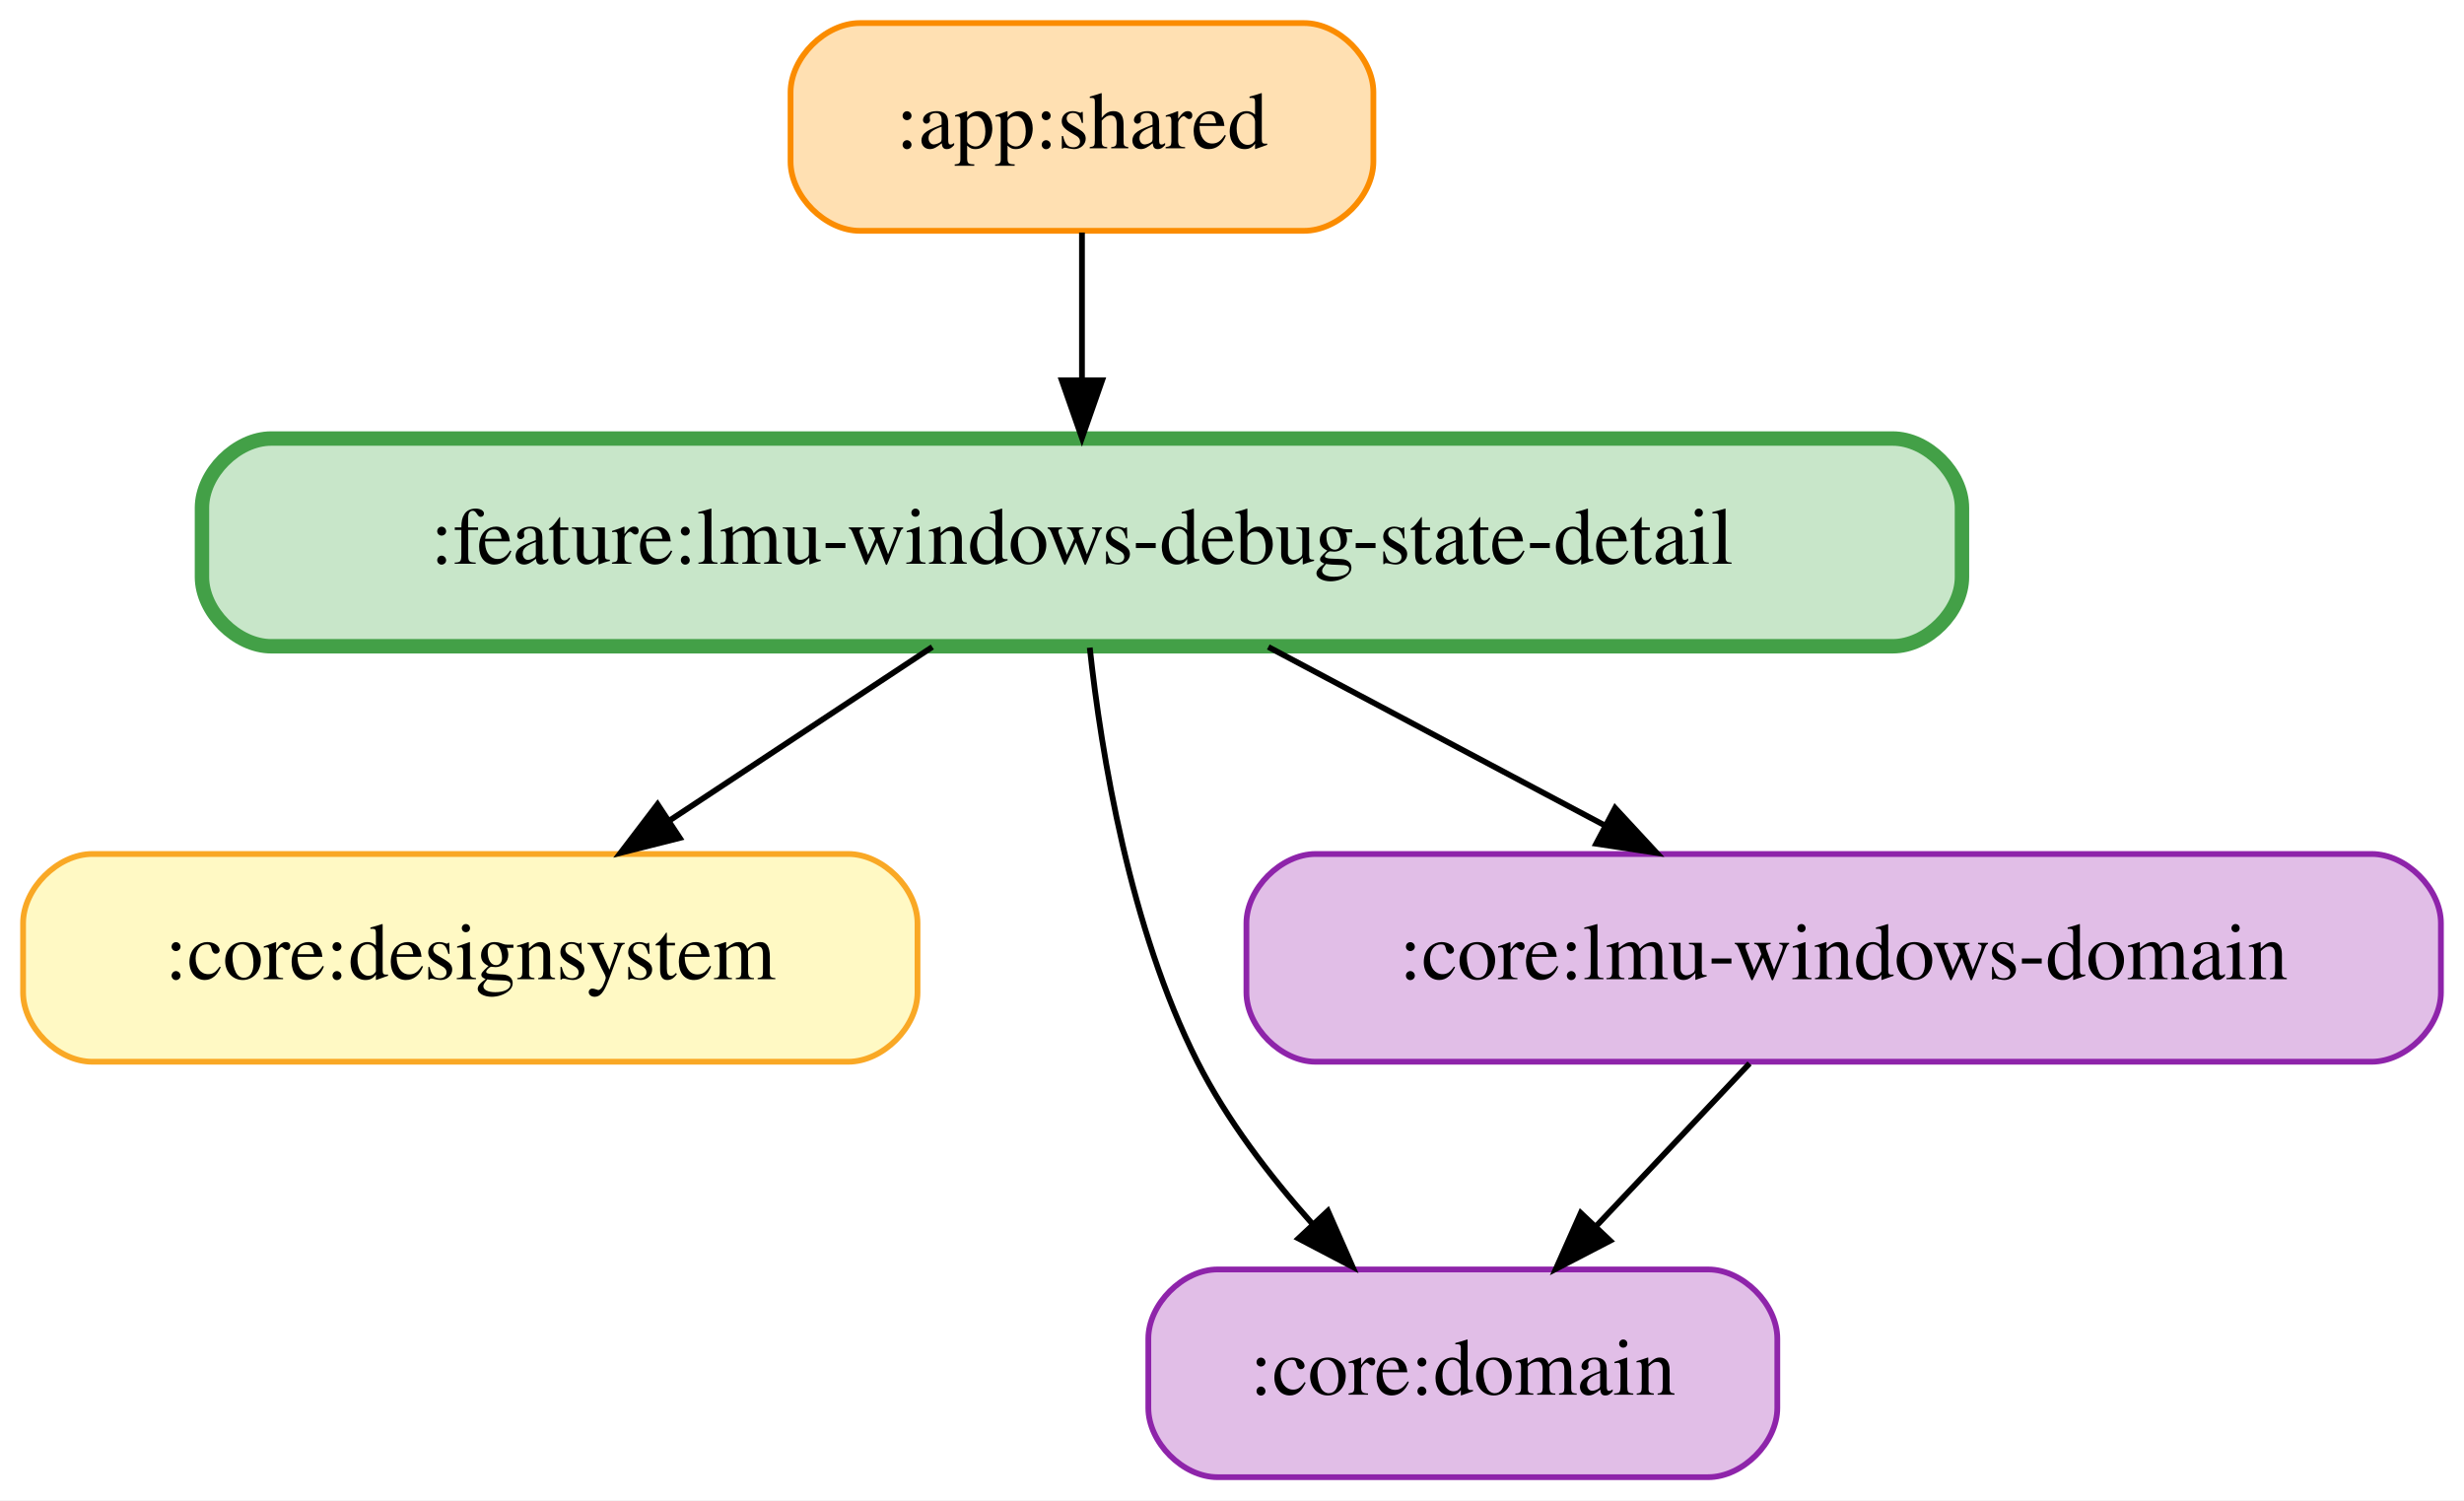
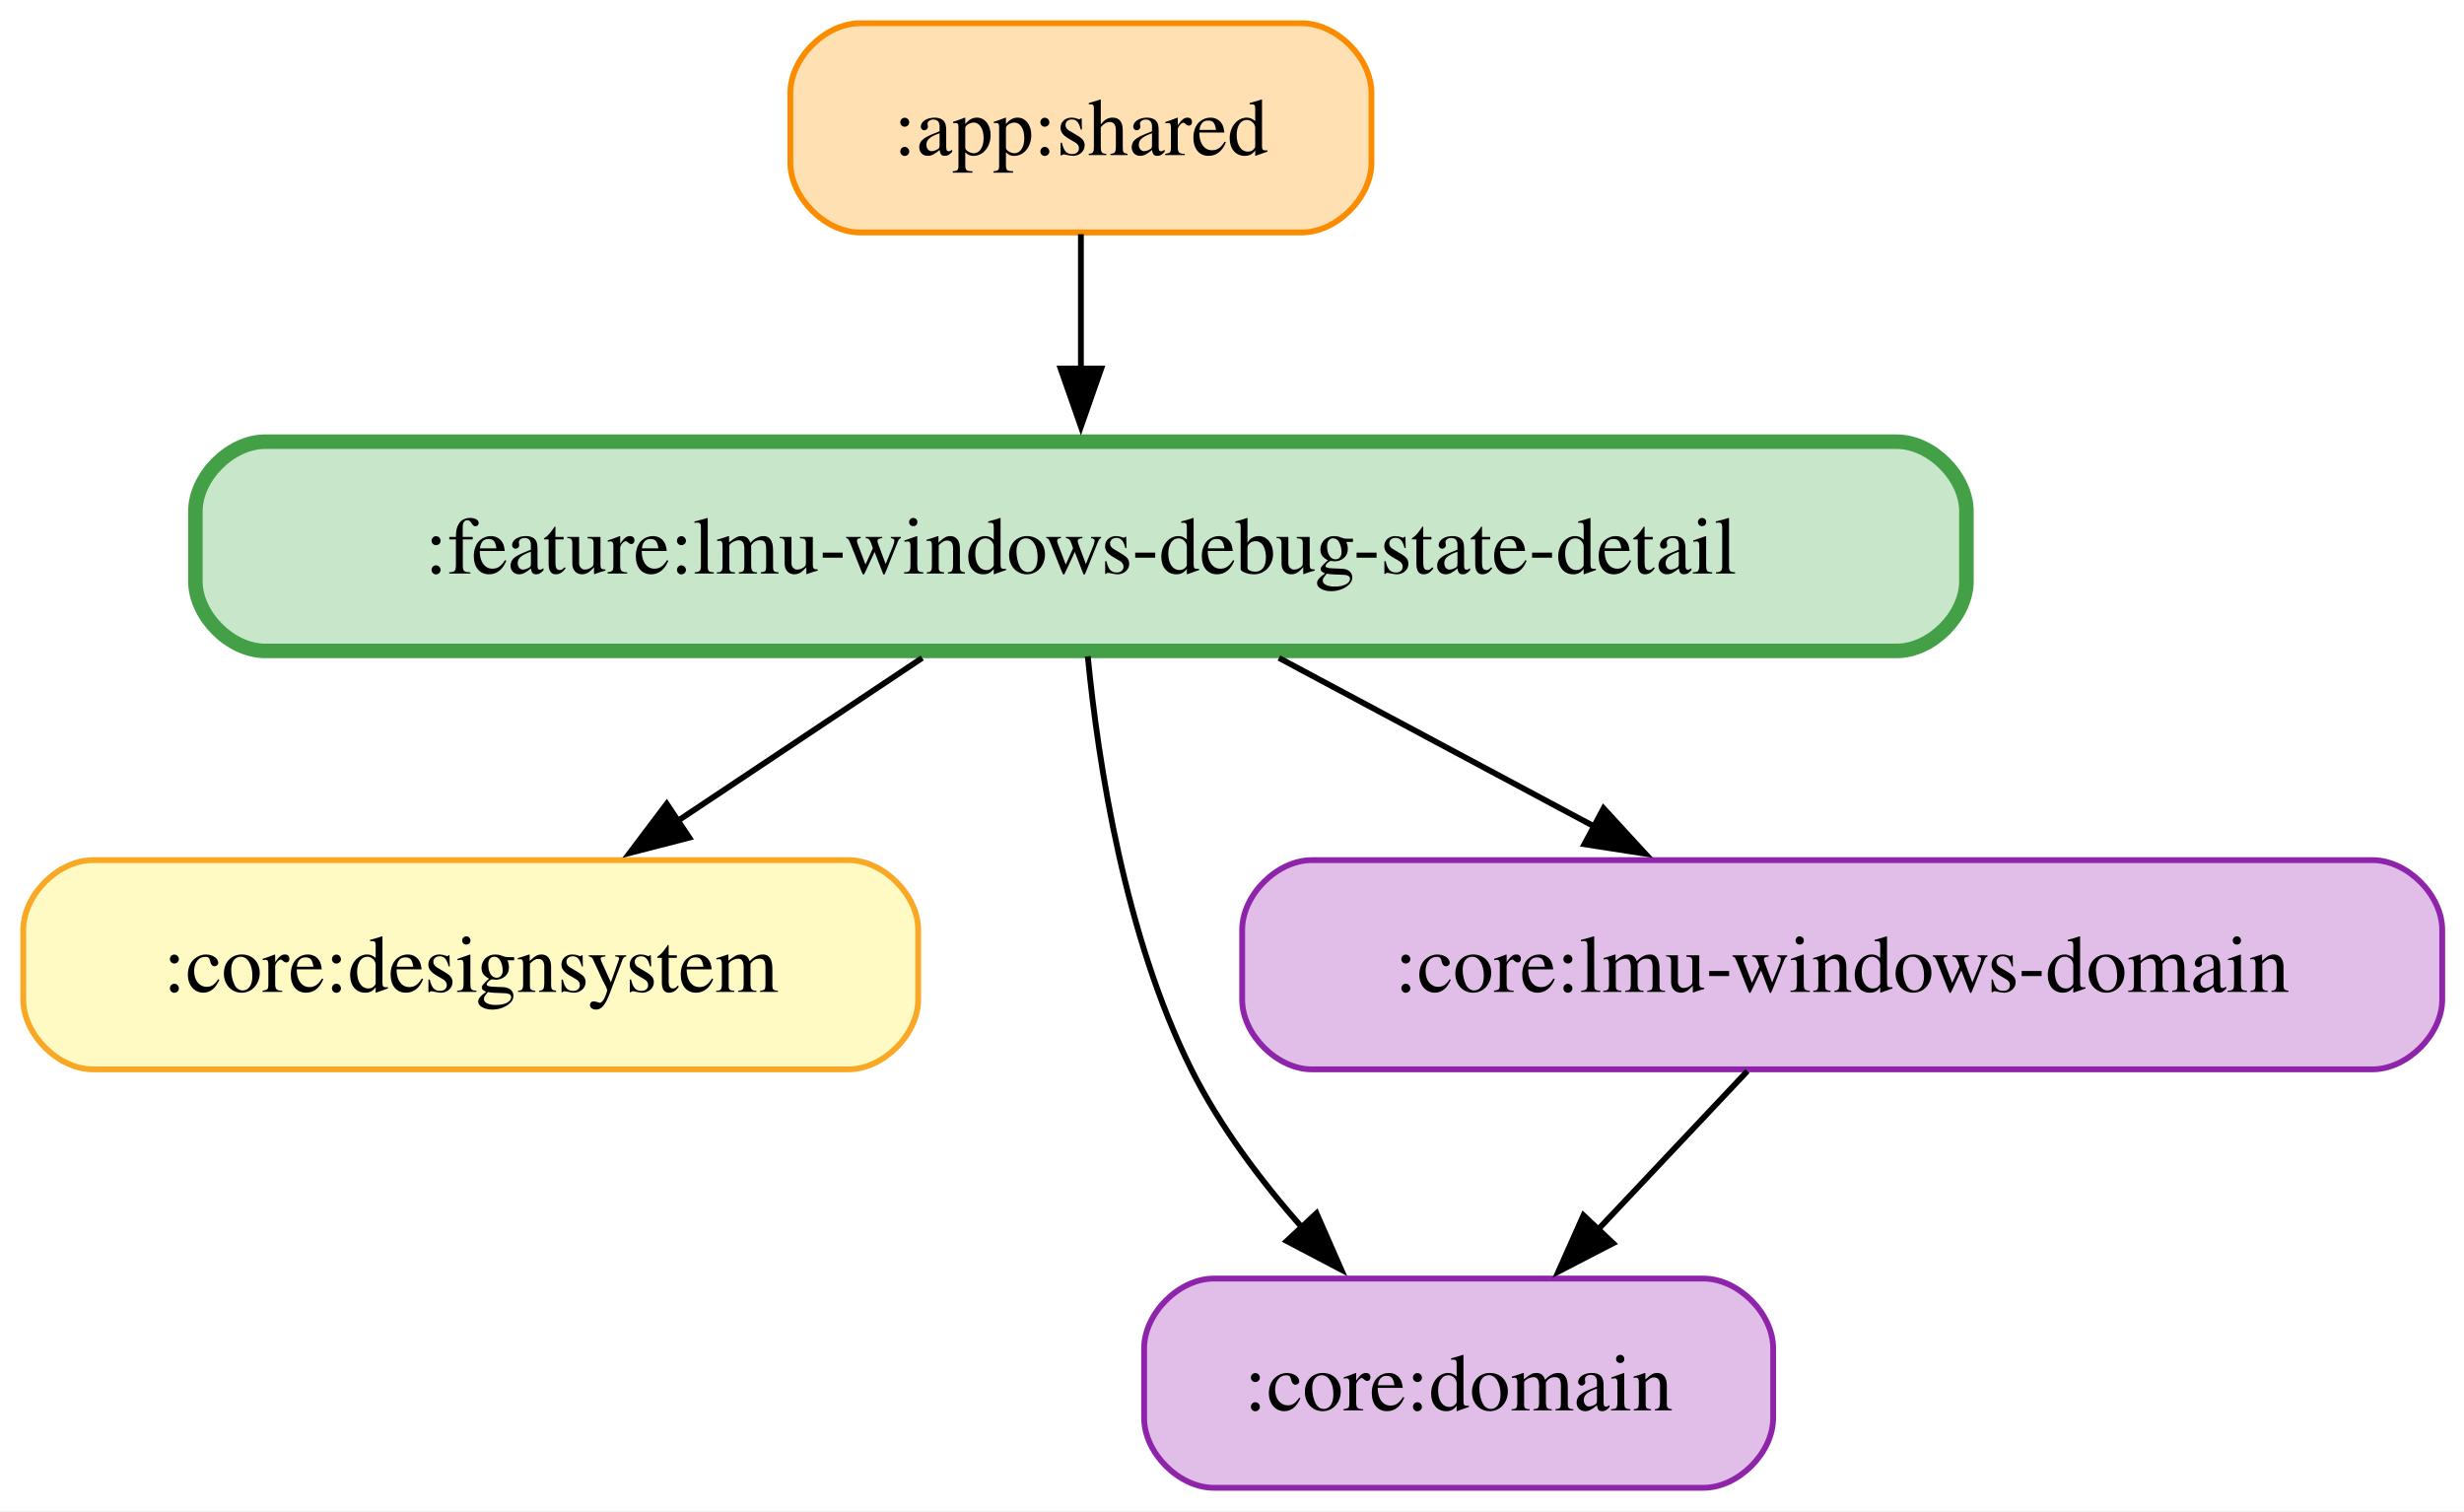
- <svg xmlns="http://www.w3.org/2000/svg" width="427pt" height="260pt" viewBox="0.00 0.00 427.00 260.00">
+ <svg xmlns="http://www.w3.org/2000/svg" width="424pt" height="260pt" viewBox="0.00 0.00 424.00 260.00">
  <g id="graph0" class="graph" transform="scale(1 1) rotate(0) translate(4 256)">
-     <polygon fill="white" stroke="transparent" points="-4,4 -4,-256 423,-256 423,4 -4,4" />
+     <polygon fill="white" stroke="none" points="-4,4 -4,-256 420.25,-256 420.25,4 -4,4" />
    <g id="node1" class="node">
-       <path fill="#ffe0b2" stroke="#fb8c00" d="M222,-252C222,-252 145,-252 145,-252 139,-252 133,-246 133,-240 133,-240 133,-228 133,-228 133,-222 139,-216 145,-216 145,-216 222,-216 222,-216 228,-216 234,-222 234,-228 234,-228 234,-240 234,-240 234,-246 228,-252 222,-252" />
-       <text text-anchor="middle" x="183.5" y="-230.3" font-family="Times,serif" font-size="14.00">:app:shared</text>
+       <path fill="#ffe0b2" stroke="#fb8c00" d="M220,-252C220,-252 144,-252 144,-252 138,-252 132,-246 132,-240 132,-240 132,-228 132,-228 132,-222 138,-216 144,-216 144,-216 220,-216 220,-216 226,-216 232,-222 232,-228 232,-228 232,-240 232,-240 232,-246 226,-252 220,-252" />
+       <text xml:space="preserve" text-anchor="middle" x="182" y="-229.32" font-family="Times,serif" font-size="14.00">:app:shared</text>
    </g>
    <g id="node5" class="node">
-       <path fill="#c8e6c9" stroke="#43a047" stroke-width="2.5" d="M324,-180C324,-180 43,-180 43,-180 37,-180 31,-174 31,-168 31,-168 31,-156 31,-156 31,-150 37,-144 43,-144 43,-144 324,-144 324,-144 330,-144 336,-150 336,-156 336,-156 336,-168 336,-168 336,-174 330,-180 324,-180" />
-       <text text-anchor="middle" x="183.5" y="-158.3" font-family="Times,serif" font-size="14.00">:feature:lmu-windows-debug-state-detail</text>
+       <path fill="#c8e6c9" stroke="#43a047" stroke-width="2.5" d="M322.38,-180C322.38,-180 41.62,-180 41.62,-180 35.63,-180 29.62,-174 29.62,-168 29.62,-168 29.62,-156 29.62,-156 29.62,-150 35.62,-144 41.62,-144 41.62,-144 322.38,-144 322.38,-144 328.38,-144 334.38,-150 334.38,-156 334.38,-156 334.38,-168 334.38,-168 334.38,-174 328.38,-180 322.38,-180" />
+       <text xml:space="preserve" text-anchor="middle" x="182" y="-157.32" font-family="Times,serif" font-size="14.00">:feature:lmu-windows-debug-state-detail</text>
    </g>
    <g id="edge1" class="edge">
-       <path fill="none" stroke="black" d="M183.5,-215.7C183.5,-207.98 183.5,-198.71 183.5,-190.11" />
-       <polygon fill="black" stroke="black" points="187,-190.1 183.5,-180.1 180,-190.1 187,-190.1" />
+       <path fill="none" stroke="black" d="M182,-215.7C182,-208.71 182,-200.44 182,-192.55" />
+       <polygon fill="black" stroke="black" points="185.5,-192.59 182,-182.59 178.5,-192.59 185.5,-192.59" />
    </g>
    <g id="node2" class="node">
-       <path fill="#fff9c4" stroke="#f9a825" d="M143,-108C143,-108 12,-108 12,-108 6,-108 0,-102 0,-96 0,-96 0,-84 0,-84 0,-78 6,-72 12,-72 12,-72 143,-72 143,-72 149,-72 155,-78 155,-84 155,-84 155,-96 155,-96 155,-102 149,-108 143,-108" />
-       <text text-anchor="middle" x="77.5" y="-86.3" font-family="Times,serif" font-size="14.00">:core:designsystem</text>
+       <path fill="#fff9c4" stroke="#f9a825" d="M142,-108C142,-108 12,-108 12,-108 6,-108 0,-102 0,-96 0,-96 0,-84 0,-84 0,-78 6,-72 12,-72 12,-72 142,-72 142,-72 148,-72 154,-78 154,-84 154,-84 154,-96 154,-96 154,-102 148,-108 142,-108" />
+       <text xml:space="preserve" text-anchor="middle" x="77" y="-85.33" font-family="Times,serif" font-size="14.00">:core:designsystem</text>
    </g>
    <g id="node3" class="node">
-       <path fill="#e1bee7" stroke="#8e24aa" d="M292,-36C292,-36 207,-36 207,-36 201,-36 195,-30 195,-24 195,-24 195,-12 195,-12 195,-6 201,0 207,0 207,0 292,0 292,0 298,0 304,-6 304,-12 304,-12 304,-24 304,-24 304,-30 298,-36 292,-36" />
-       <text text-anchor="middle" x="249.5" y="-14.3" font-family="Times,serif" font-size="14.00">:core:domain</text>
+       <path fill="#e1bee7" stroke="#8e24aa" d="M289.12,-36C289.12,-36 204.88,-36 204.88,-36 198.88,-36 192.88,-30 192.88,-24 192.88,-24 192.88,-12 192.88,-12 192.88,-6 198.88,0 204.88,0 204.88,0 289.12,0 289.12,0 295.12,0 301.12,-6 301.12,-12 301.12,-12 301.12,-24 301.12,-24 301.12,-30 295.12,-36 289.12,-36" />
+       <text xml:space="preserve" text-anchor="middle" x="247" y="-13.32" font-family="Times,serif" font-size="14.00">:core:domain</text>
    </g>
    <g id="node4" class="node">
-       <path fill="#e1bee7" stroke="#8e24aa" d="M407,-108C407,-108 224,-108 224,-108 218,-108 212,-102 212,-96 212,-96 212,-84 212,-84 212,-78 218,-72 224,-72 224,-72 407,-72 407,-72 413,-72 419,-78 419,-84 419,-84 419,-96 419,-96 419,-102 413,-108 407,-108" />
-       <text text-anchor="middle" x="315.5" y="-86.3" font-family="Times,serif" font-size="14.00">:core:lmu-windows-domain</text>
+       <path fill="#e1bee7" stroke="#8e24aa" d="M404.25,-108C404.25,-108 221.75,-108 221.75,-108 215.75,-108 209.75,-102 209.75,-96 209.75,-96 209.75,-84 209.75,-84 209.75,-78 215.75,-72 221.75,-72 221.75,-72 404.25,-72 404.25,-72 410.25,-72 416.25,-78 416.25,-84 416.25,-84 416.25,-96 416.25,-96 416.25,-102 410.25,-108 404.25,-108" />
+       <text xml:space="preserve" text-anchor="middle" x="313" y="-85.33" font-family="Times,serif" font-size="14.00">:core:lmu-windows-domain</text>
    </g>
    <g id="edge2" class="edge">
-       <path fill="none" stroke="black" d="M299.19,-71.7C291.19,-63.22 281.43,-52.86 272.68,-43.58" />
-       <polygon fill="black" stroke="black" points="275.03,-40.98 265.63,-36.1 269.94,-45.78 275.03,-40.98" />
+       <path fill="none" stroke="black" d="M296.69,-71.7C288.93,-63.47 279.51,-53.48 270.97,-44.42" />
+       <polygon fill="black" stroke="black" points="273.57,-42.08 264.17,-37.21 268.48,-46.88 273.57,-42.08" />
    </g>
    <g id="edge4" class="edge">
-       <path fill="none" stroke="black" d="M157.57,-143.88C143.84,-134.81 126.79,-123.55 111.96,-113.76" />
-       <polygon fill="black" stroke="black" points="113.8,-110.78 103.53,-108.19 109.95,-116.62 113.8,-110.78" />
+       <path fill="none" stroke="black" d="M154.69,-142.79C141.75,-134.17 126.14,-123.76 112.32,-114.55" />
+       <polygon fill="black" stroke="black" points="114.61,-111.87 104.35,-109.23 110.73,-117.69 114.61,-111.87" />
    </g>
    <g id="edge3" class="edge">
-       <path fill="none" stroke="black" d="M184.85,-143.76C186.87,-125.19 191.79,-95.18 203.5,-72 208.58,-61.95 215.99,-52.24 223.39,-43.95" />
-       <polygon fill="black" stroke="black" points="226.12,-46.15 230.39,-36.46 221.01,-41.37 226.12,-46.15" />
+       <path fill="none" stroke="black" d="M183.18,-143.08C185,-124.46 189.58,-94.91 201,-72 205.87,-62.23 212.97,-52.81 220.13,-44.69" />
+       <polygon fill="black" stroke="black" points="222.54,-47.24 226.8,-37.53 217.42,-42.46 222.54,-47.24" />
    </g>
    <g id="edge5" class="edge">
-       <path fill="none" stroke="black" d="M215.79,-143.88C233.37,-134.55 255.31,-122.92 274.13,-112.94" />
-       <polygon fill="black" stroke="black" points="275.89,-115.97 283.09,-108.19 272.61,-109.78 275.89,-115.97" />
+       <path fill="none" stroke="black" d="M216.08,-142.79C232.68,-133.92 252.81,-123.16 270.42,-113.75" />
+       <polygon fill="black" stroke="black" points="271.94,-116.91 279.11,-109.11 268.64,-110.73 271.94,-116.91" />
    </g>
  </g>
</svg>
